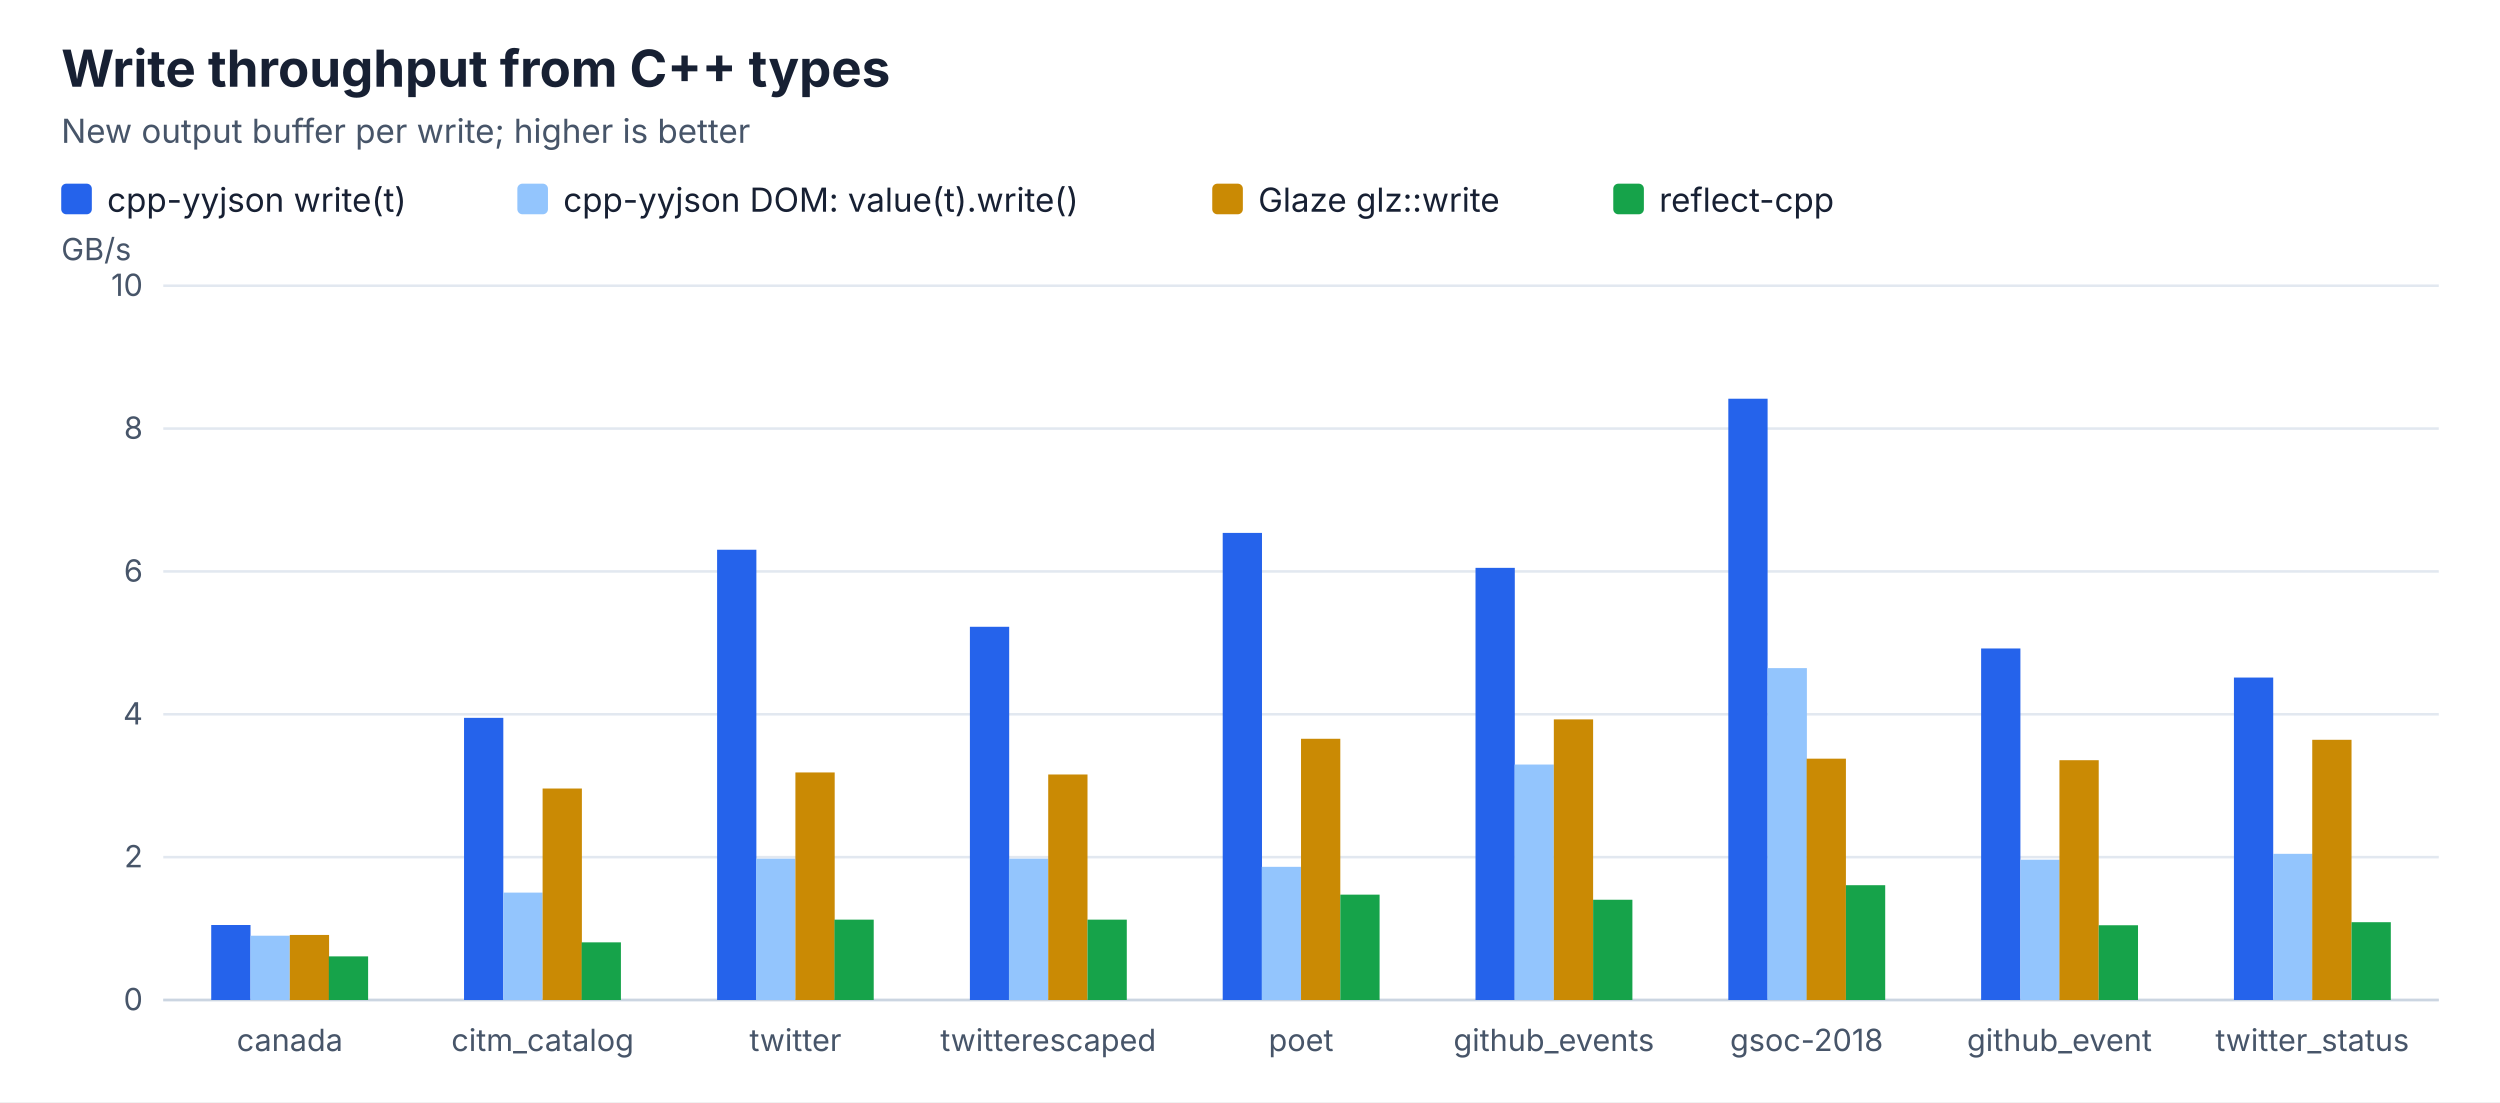
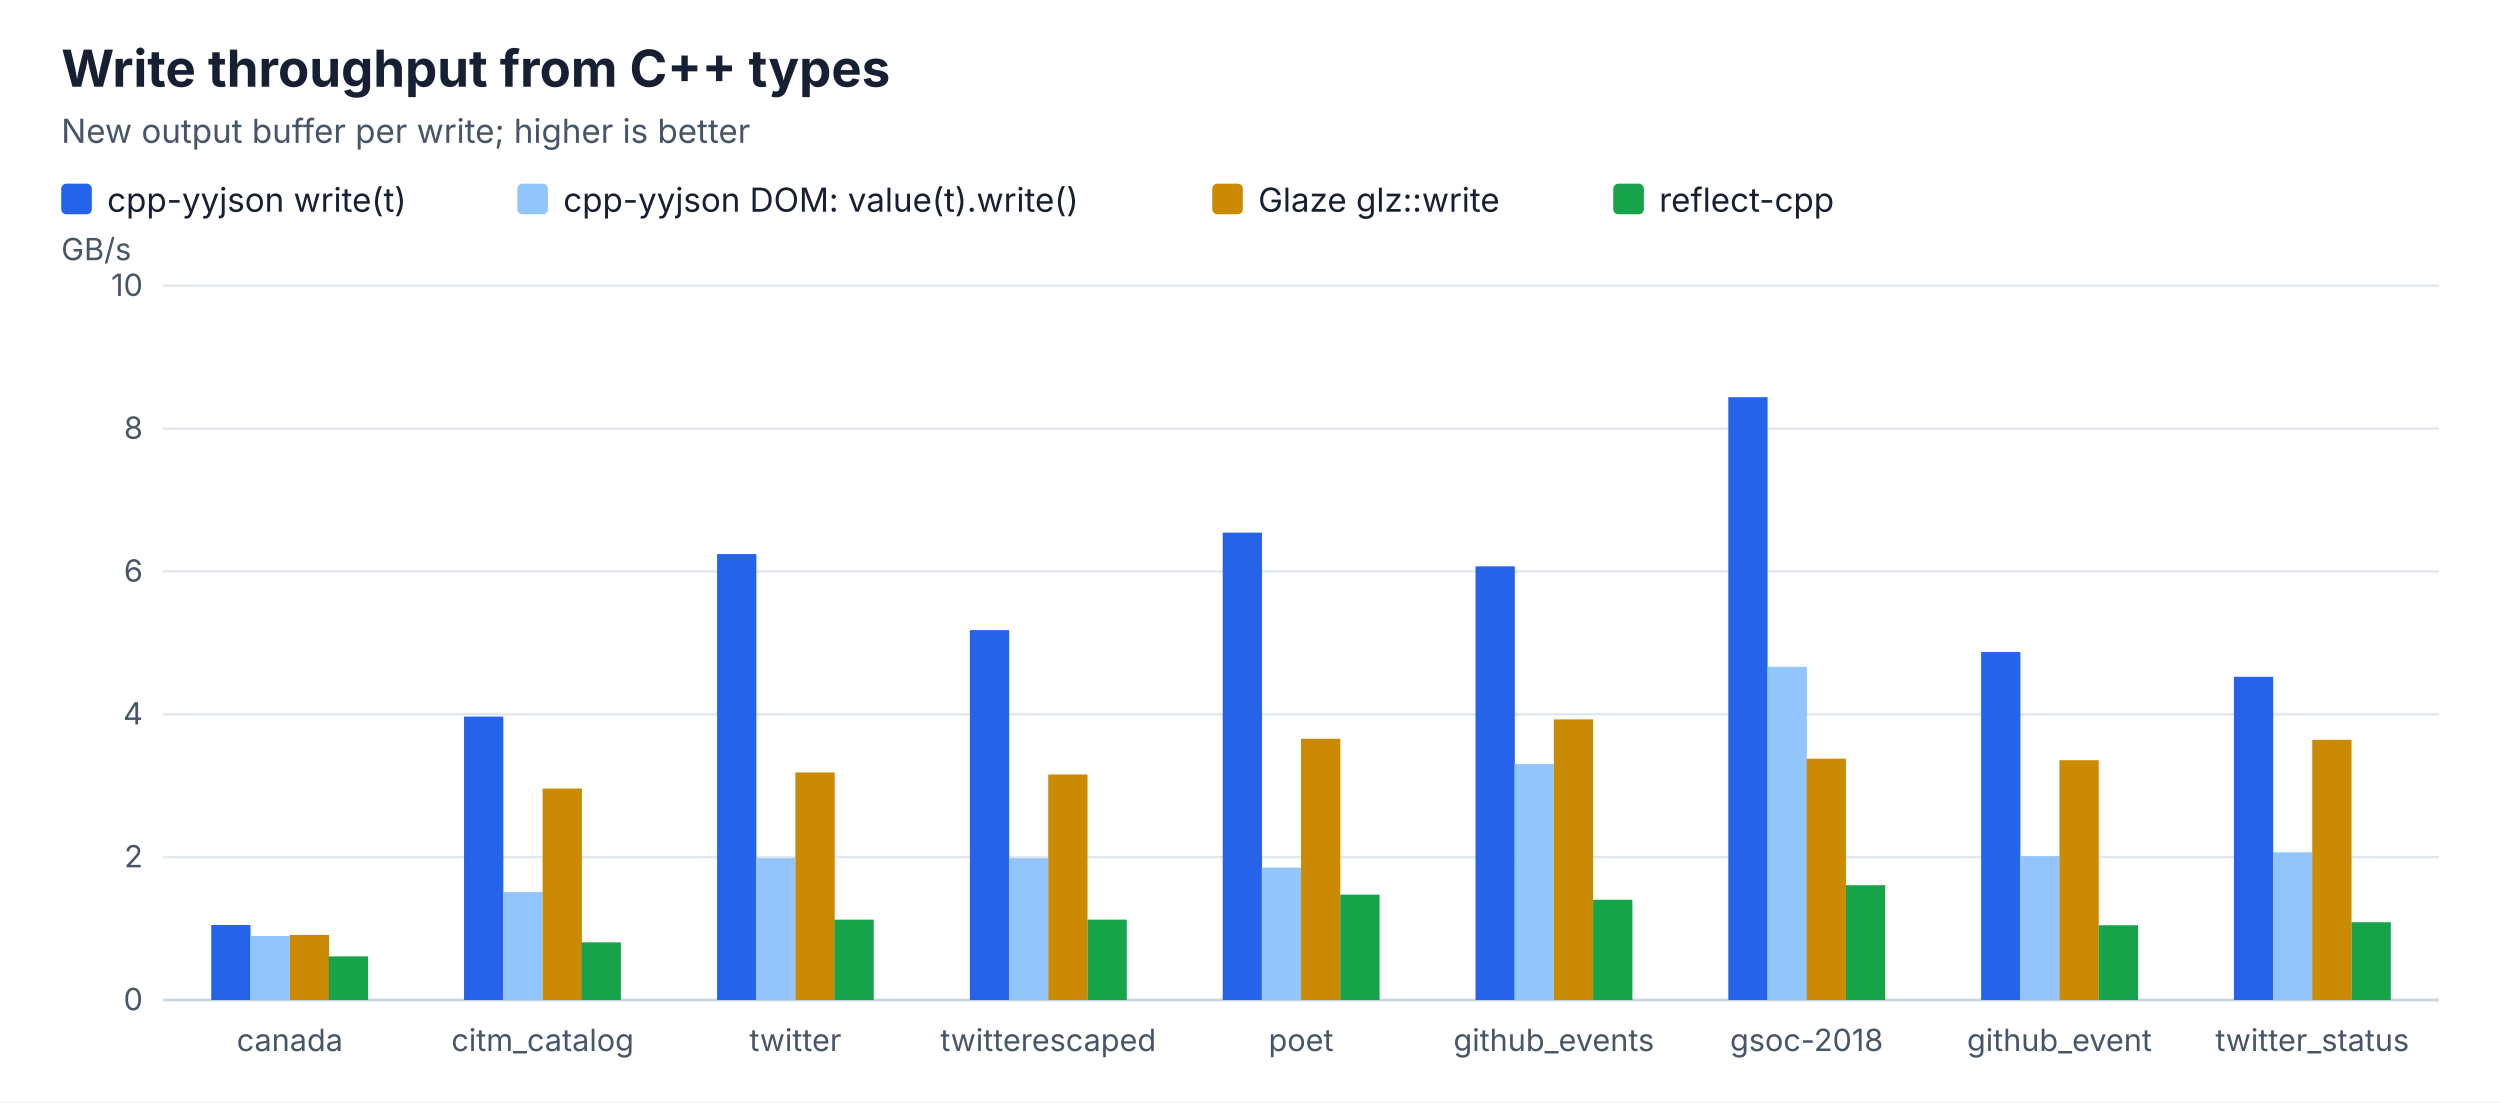
<svg xmlns="http://www.w3.org/2000/svg" width="980" height="432" viewBox="0 0 980 432">
  <rect width="100%" height="100%" fill="#ffffff" />
  <style>text{font-family:ui-sans-serif,system-ui,-apple-system,BlinkMacSystemFont,"Segoe UI",sans-serif;fill:#172033}.title{font-size:20px;font-weight:700}.subtitle{font-size:13px;fill:#475569}.label{font-size:13px}.value{font-size:12px;fill:#475569}.axis{stroke:#cbd5e1;stroke-width:1}.grid{stroke:#e2e8f0;stroke-width:1}</style>
  <text x="24" y="34" class="title">Write throughput from C++ types</text>
  <text x="24" y="56" class="subtitle">New output buffer per write; higher is better</text>
  <rect x="24.0" y="72" width="12" height="12" rx="2" fill="#2563eb" />
  <text x="42.0" y="83" class="label">cpp-yyjson write(t)</text>
  <rect x="202.8" y="72" width="12" height="12" rx="2" fill="#93c5fd" />
  <text x="220.8" y="83" class="label">cpp-yyjson DOM: value(t).write()</text>
  <rect x="475.2" y="72" width="12" height="12" rx="2" fill="#ca8a04" />
  <text x="493.2" y="83" class="label">Glaze glz::write</text>
  <rect x="632.4" y="72" width="12" height="12" rx="2" fill="#16a34a" />
  <text x="650.4" y="83" class="label">reflect-cpp</text>
  <line x1="64" y1="392.0" x2="956" y2="392.0" class="grid" />
  <text x="56" y="396.0" class="value" text-anchor="end">0</text>
  <line x1="64" y1="336.0" x2="956" y2="336.0" class="grid" />
  <text x="56" y="340.0" class="value" text-anchor="end">2</text>
  <line x1="64" y1="280.0" x2="956" y2="280.0" class="grid" />
  <text x="56" y="284.0" class="value" text-anchor="end">4</text>
  <line x1="64" y1="224.0" x2="956" y2="224.0" class="grid" />
  <text x="56" y="228.0" class="value" text-anchor="end">6</text>
  <line x1="64" y1="168.0" x2="956" y2="168.0" class="grid" />
  <text x="56" y="172.0" class="value" text-anchor="end">8</text>
  <line x1="64" y1="112.0" x2="956" y2="112.0" class="grid" />
  <text x="56" y="116.0" class="value" text-anchor="end">10</text>
  <text x="24" y="102" class="value">GB/s</text>
  <line x1="64" y1="392" x2="956" y2="392" class="axis" />
  <rect x="82.8" y="362.6" width="15.4" height="29.4" fill="#2563eb" />
-   <rect x="98.2" y="366.8" width="15.4" height="25.2" fill="#93c5fd" />
+   <rect x="98.2" y="366.9" width="15.4" height="25.1" fill="#93c5fd" />
  <rect x="113.6" y="366.5" width="15.4" height="25.5" fill="#ca8a04" />
  <rect x="128.9" y="374.9" width="15.4" height="17.1" fill="#16a34a" />
  <text x="113.6" y="412" class="value" text-anchor="middle">canada</text>
-   <rect x="181.9" y="281.4" width="15.4" height="110.6" fill="#2563eb" />
-   <rect x="197.3" y="349.9" width="15.4" height="42.1" fill="#93c5fd" />
+   <rect x="181.9" y="280.9" width="15.4" height="111.1" fill="#2563eb" />
+   <rect x="197.3" y="349.7" width="15.4" height="42.3" fill="#93c5fd" />
  <rect x="212.7" y="309.1" width="15.4" height="82.9" fill="#ca8a04" />
  <rect x="228.0" y="369.4" width="15.4" height="22.6" fill="#16a34a" />
  <text x="212.7" y="412" class="value" text-anchor="middle">citm_catalog</text>
-   <rect x="281.1" y="215.5" width="15.4" height="176.5" fill="#2563eb" />
-   <rect x="296.4" y="336.6" width="15.4" height="55.4" fill="#93c5fd" />
+   <rect x="281.1" y="217.2" width="15.4" height="174.8" fill="#2563eb" />
+   <rect x="296.4" y="336.4" width="15.4" height="55.6" fill="#93c5fd" />
  <rect x="311.8" y="302.8" width="15.4" height="89.2" fill="#ca8a04" />
  <rect x="327.1" y="360.5" width="15.4" height="31.5" fill="#16a34a" />
  <text x="311.8" y="412" class="value" text-anchor="middle">twitter</text>
-   <rect x="380.2" y="245.7" width="15.4" height="146.3" fill="#2563eb" />
-   <rect x="395.5" y="336.6" width="15.4" height="55.4" fill="#93c5fd" />
+   <rect x="380.2" y="247.0" width="15.4" height="145.0" fill="#2563eb" />
+   <rect x="395.5" y="336.4" width="15.4" height="55.6" fill="#93c5fd" />
  <rect x="410.9" y="303.6" width="15.4" height="88.4" fill="#ca8a04" />
  <rect x="426.3" y="360.5" width="15.4" height="31.5" fill="#16a34a" />
  <text x="410.9" y="412" class="value" text-anchor="middle">twitterescaped</text>
-   <rect x="479.3" y="208.9" width="15.4" height="183.1" fill="#2563eb" />
-   <rect x="494.6" y="339.8" width="15.4" height="52.2" fill="#93c5fd" />
+   <rect x="479.3" y="208.8" width="15.4" height="183.2" fill="#2563eb" />
+   <rect x="494.6" y="340.1" width="15.4" height="51.9" fill="#93c5fd" />
  <rect x="510.0" y="289.6" width="15.4" height="102.4" fill="#ca8a04" />
  <rect x="525.4" y="350.7" width="15.4" height="41.3" fill="#16a34a" />
  <text x="510.0" y="412" class="value" text-anchor="middle">poet</text>
-   <rect x="578.4" y="222.6" width="15.4" height="169.4" fill="#2563eb" />
-   <rect x="593.7" y="299.7" width="15.4" height="92.3" fill="#93c5fd" />
+   <rect x="578.4" y="222.0" width="15.4" height="170.0" fill="#2563eb" />
+   <rect x="593.7" y="299.5" width="15.4" height="92.5" fill="#93c5fd" />
  <rect x="609.1" y="282.0" width="15.4" height="110.0" fill="#ca8a04" />
  <rect x="624.5" y="352.7" width="15.4" height="39.3" fill="#16a34a" />
  <text x="609.1" y="412" class="value" text-anchor="middle">github_events</text>
-   <rect x="677.5" y="156.3" width="15.4" height="235.7" fill="#2563eb" />
-   <rect x="692.9" y="261.9" width="15.4" height="130.1" fill="#93c5fd" />
+   <rect x="677.5" y="155.7" width="15.4" height="236.3" fill="#2563eb" />
+   <rect x="692.9" y="261.4" width="15.4" height="130.6" fill="#93c5fd" />
  <rect x="708.2" y="297.4" width="15.4" height="94.6" fill="#ca8a04" />
  <rect x="723.6" y="347.0" width="15.4" height="45.0" fill="#16a34a" />
  <text x="708.2" y="412" class="value" text-anchor="middle">gsoc-2018</text>
-   <rect x="776.6" y="254.2" width="15.4" height="137.8" fill="#2563eb" />
-   <rect x="792.0" y="337.0" width="15.4" height="55.0" fill="#93c5fd" />
+   <rect x="776.6" y="255.6" width="15.4" height="136.4" fill="#2563eb" />
+   <rect x="792.0" y="335.6" width="15.4" height="56.4" fill="#93c5fd" />
  <rect x="807.3" y="298.0" width="15.4" height="94.0" fill="#ca8a04" />
  <rect x="822.7" y="362.7" width="15.4" height="29.3" fill="#16a34a" />
  <text x="807.3" y="412" class="value" text-anchor="middle">github_event</text>
-   <rect x="875.7" y="265.6" width="15.4" height="126.4" fill="#2563eb" />
-   <rect x="891.1" y="334.7" width="15.4" height="57.3" fill="#93c5fd" />
+   <rect x="875.7" y="265.3" width="15.4" height="126.7" fill="#2563eb" />
+   <rect x="891.1" y="334.1" width="15.4" height="57.9" fill="#93c5fd" />
  <rect x="906.4" y="290.0" width="15.4" height="102.0" fill="#ca8a04" />
  <rect x="921.8" y="361.5" width="15.4" height="30.5" fill="#16a34a" />
  <text x="906.4" y="412" class="value" text-anchor="middle">twitter_status</text>
</svg>
